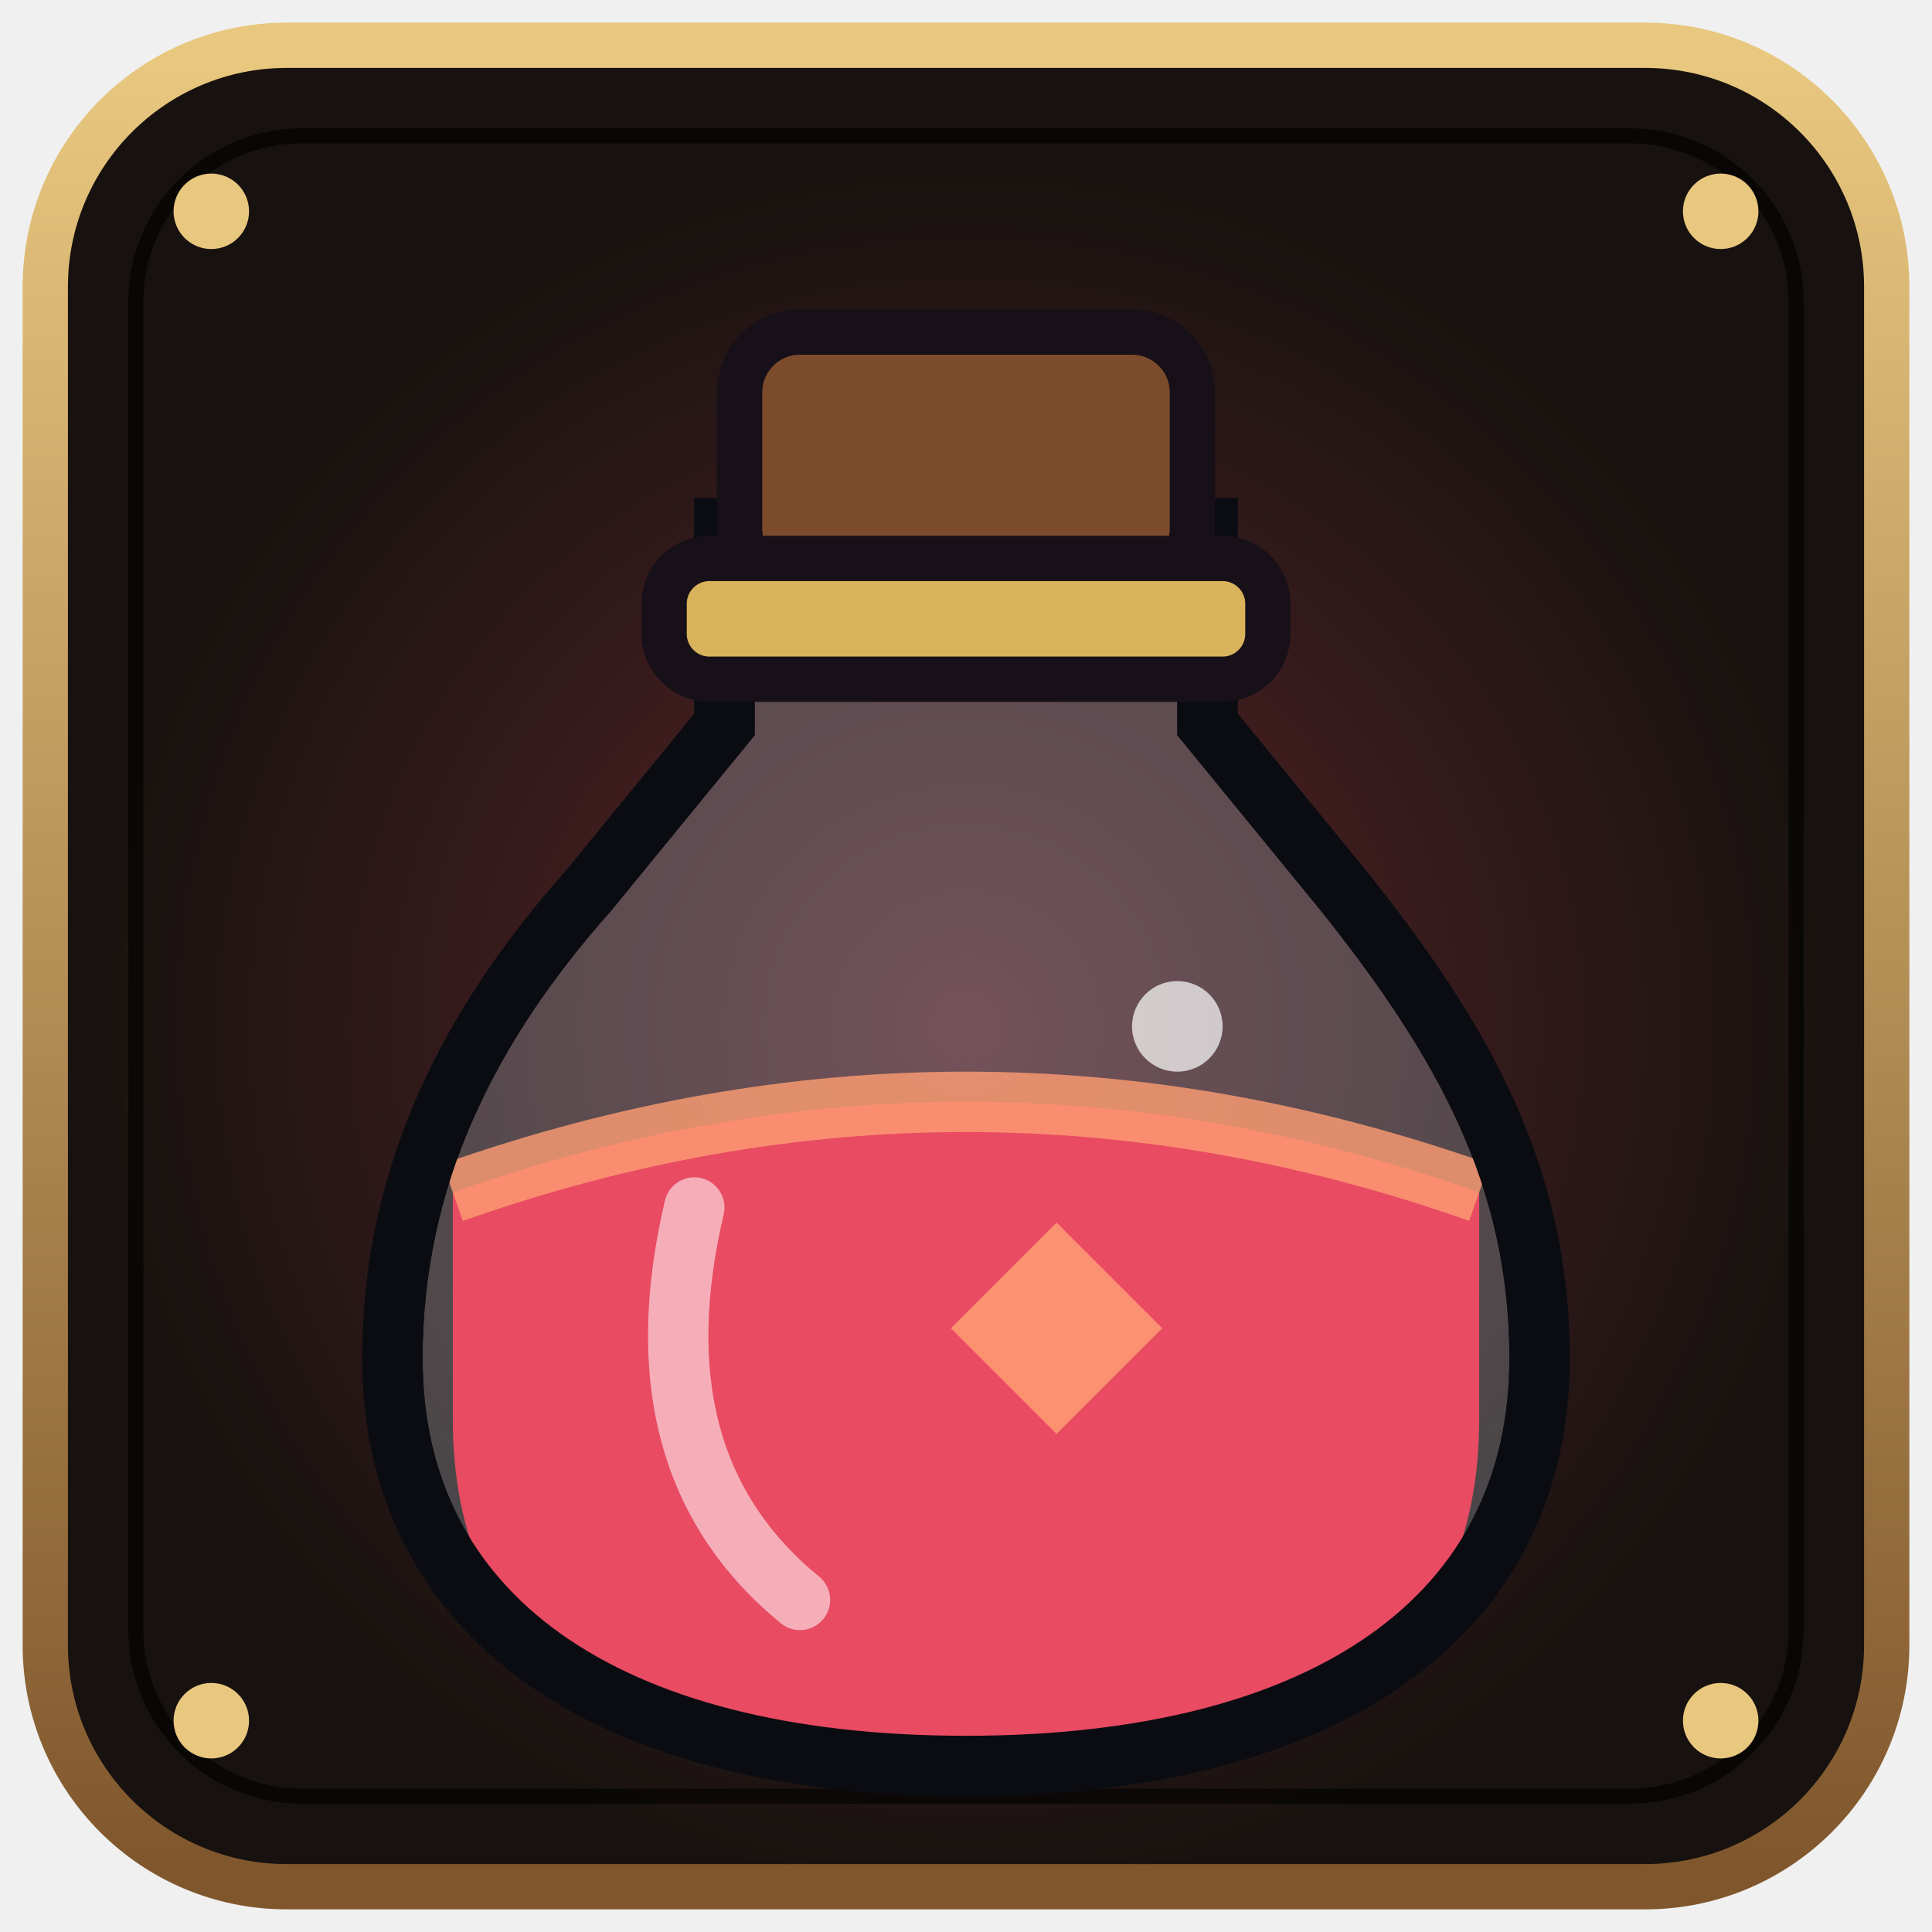
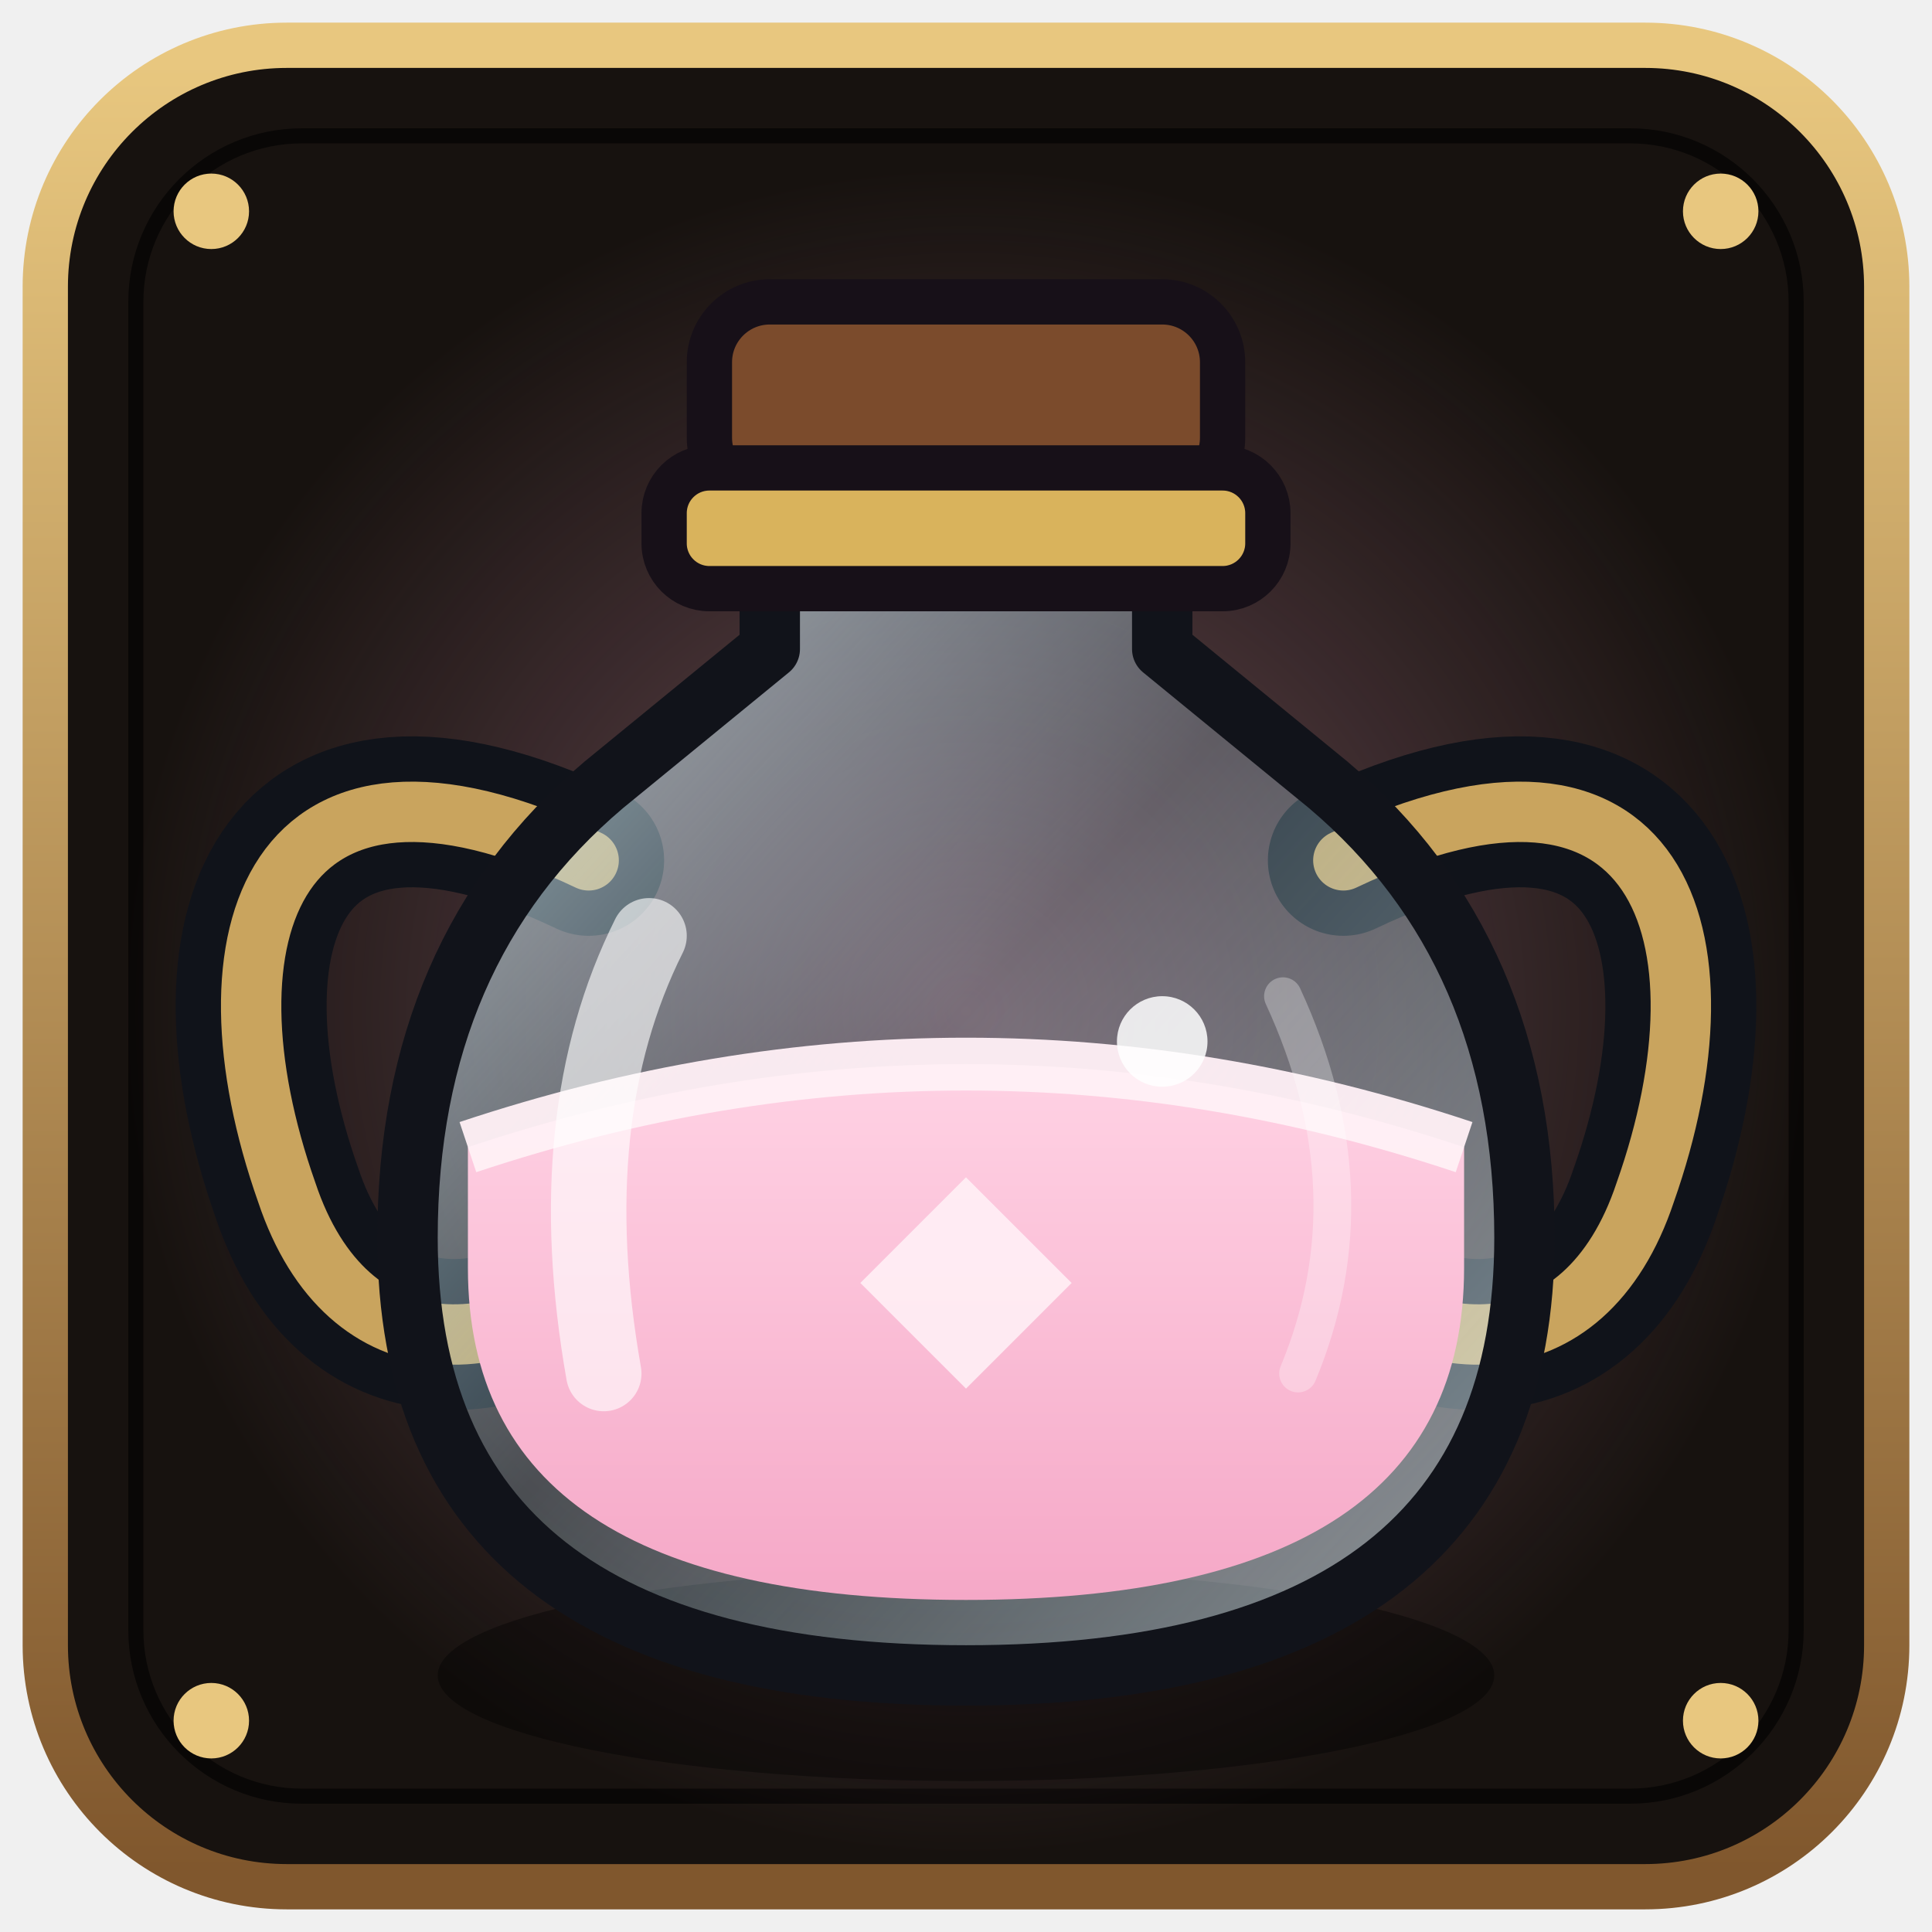
<svg xmlns="http://www.w3.org/2000/svg" viewBox="0 0 128 128" width="128" height="128" role="img" aria-label="Elixir">
  <defs>
-     <radialGradient id="elixir_greater_glow">
-       <stop stop-color="#e84b62" stop-opacity=".34" />
-       <stop offset="1" stop-color="#e84b62" stop-opacity="0" />
-     </radialGradient>
-     <linearGradient id="elixir_greater_edge" x2="0" y2="1">
+     <linearGradient id="glass" x1="0" y1="0" x2="1" y2="1">
+       <stop stop-color="#effaff" stop-opacity=".82" />
+       <stop offset=".48" stop-color="#9fc7d5" stop-opacity=".28" />
+       <stop offset="1" stop-color="#e8f7ff" stop-opacity=".58" />
+     </linearGradient>
+     <linearGradient id="liquid" x1="0" y1="0" x2="0" y2="1">
+       <stop stop-color="#ffd2e4" />
+       <stop offset="1" stop-color="#f5a8c7" />
+     </linearGradient>
+     <linearGradient id="edge" x2="0" y2="1">
      <stop stop-color="#e8c77f" />
      <stop offset="1" stop-color="#80572d" />
    </linearGradient>
+     <radialGradient id="glow">
+       <stop stop-color="#f5a8c7" stop-opacity=".38" />
+       <stop offset="1" stop-color="#f5a8c7" stop-opacity="0" />
+     </radialGradient>
  </defs>
  <rect x="3" y="3" width="122" height="122" rx="16" fill="#17120f" />
-   <circle cx="64" cy="68" r="57" fill="url(#elixir_greater_glow)" />
-   <rect x="3" y="3" width="122" height="122" rx="16" fill="none" stroke="url(#elixir_greater_edge)" stroke-width="3" />
+   <rect x="3" y="3" width="122" height="122" rx="16" fill="none" stroke="url(#edge)" stroke-width="3" />
  <rect x="9" y="9" width="110" height="110" rx="11" fill="none" stroke="#000" stroke-opacity=".6" />
-   <g transform="translate(64 70) scale(1) translate(-64 -70)">
-     <ellipse cx="64" cy="108" rx="31" ry="7" fill="#000" opacity=".35" />
-     <path d="M48 48V35h32v13l9 11c8 10 13 19 13 31 0 17-14 27-38 27S26 107 26 90c0-12 5-22 13-31z" fill="#b9d8e5" fill-opacity=".25" stroke="#11131a" stroke-width="4" />
-     <path d="M30 79q34-12 68 0v15q0 24-34 24T30 94z" fill="#e84b62" />
-     <path d="M30 79q34-12 68 0" fill="none" stroke="#ff9e73" stroke-width="4" opacity=".8" />
-     <path d="M48 48V35h32v13l9 11c8 10 13 19 13 31 0 17-14 27-38 27S26 107 26 90c0-12 5-22 13-31z" fill="none" stroke="#0b0c12" stroke-width="4" />
-     <path d="M46 80q-4 17 7 26" fill="none" stroke="#fff" stroke-width="4" opacity=".55" stroke-linecap="round" />
-     <rect x="49" y="22" width="30" height="17" rx="4" fill="#7b4b2c" stroke="#171018" stroke-width="3" />
-     <rect x="44" y="37" width="40" height="8" rx="3" fill="#d9b35c" stroke="#171018" stroke-width="3" />
-     <circle cx="78" cy="68" r="3" fill="#fff" opacity=".7" />
-     <path d="M63 88l7-7 7 7-7 7z" fill="#ff9e73" opacity=".85" />
-   </g>
+   <circle cx="64" cy="67" r="56" fill="url(#glow)" />
+   <ellipse cx="64" cy="111" rx="35" ry="7" fill="#000" opacity=".38" />
+   <path d="M39 57C18 47 13 62 19 79C23 91 34 91 43 82" fill="none" stroke="#10131a" stroke-width="10" stroke-linecap="round" />
+   <path d="M39 57C18 47 13 62 19 79C23 91 34 91 43 82" fill="none" stroke="#c9a45e" stroke-width="4" stroke-linecap="round" />
+   <path d="M89 57C110 47 115 62 109 79C105 91 94 91 85 82" fill="none" stroke="#10131a" stroke-width="10" stroke-linecap="round" />
+   <path d="M89 57C110 47 115 62 109 79C105 91 94 91 85 82" fill="none" stroke="#c9a45e" stroke-width="4" stroke-linecap="round" />
+   <path d="M51 43V34Q51 29 56 29H72Q77 29 77 34V43L88 52Q101 63 101 82Q101 111 64 111Q27 111 27 82Q27 63 40 52Z" fill="url(#glass)" stroke="#11131a" stroke-width="4" stroke-linejoin="round" />
+   <path d="M31 76Q64 65 97 76V84Q97 106 64 106Q31 106 31 84Z" fill="url(#liquid)" />
+   <path d="M31 76Q64 65 97 76" fill="none" stroke="#fff0f6" stroke-width="3.5" opacity=".95" />
+   <path d="M43 62Q37 74 40 91" fill="none" stroke="#fff" stroke-width="5" opacity=".62" stroke-linecap="round" />
+   <path d="M85 66Q91 79 86 91" fill="none" stroke="#fff" stroke-width="2.5" opacity=".3" stroke-linecap="round" />
+   <rect x="47" y="20" width="34" height="13" rx="4" fill="#7b4b2c" stroke="#171018" stroke-width="3" />
+   <rect x="44" y="31" width="40" height="8" rx="3" fill="#d9b35c" stroke="#171018" stroke-width="3" />
+   <path d="M64 78l7 7-7 7-7-7z" fill="#fff0f6" opacity=".88" />
+   <circle cx="77" cy="69" r="3" fill="#fff" opacity=".85" />
  <circle cx="14" cy="14" r="2.5" fill="#e8c77f" />
  <circle cx="114" cy="14" r="2.5" fill="#e8c77f" />
  <circle cx="14" cy="114" r="2.5" fill="#e8c77f" />
  <circle cx="114" cy="114" r="2.5" fill="#e8c77f" />
</svg>
